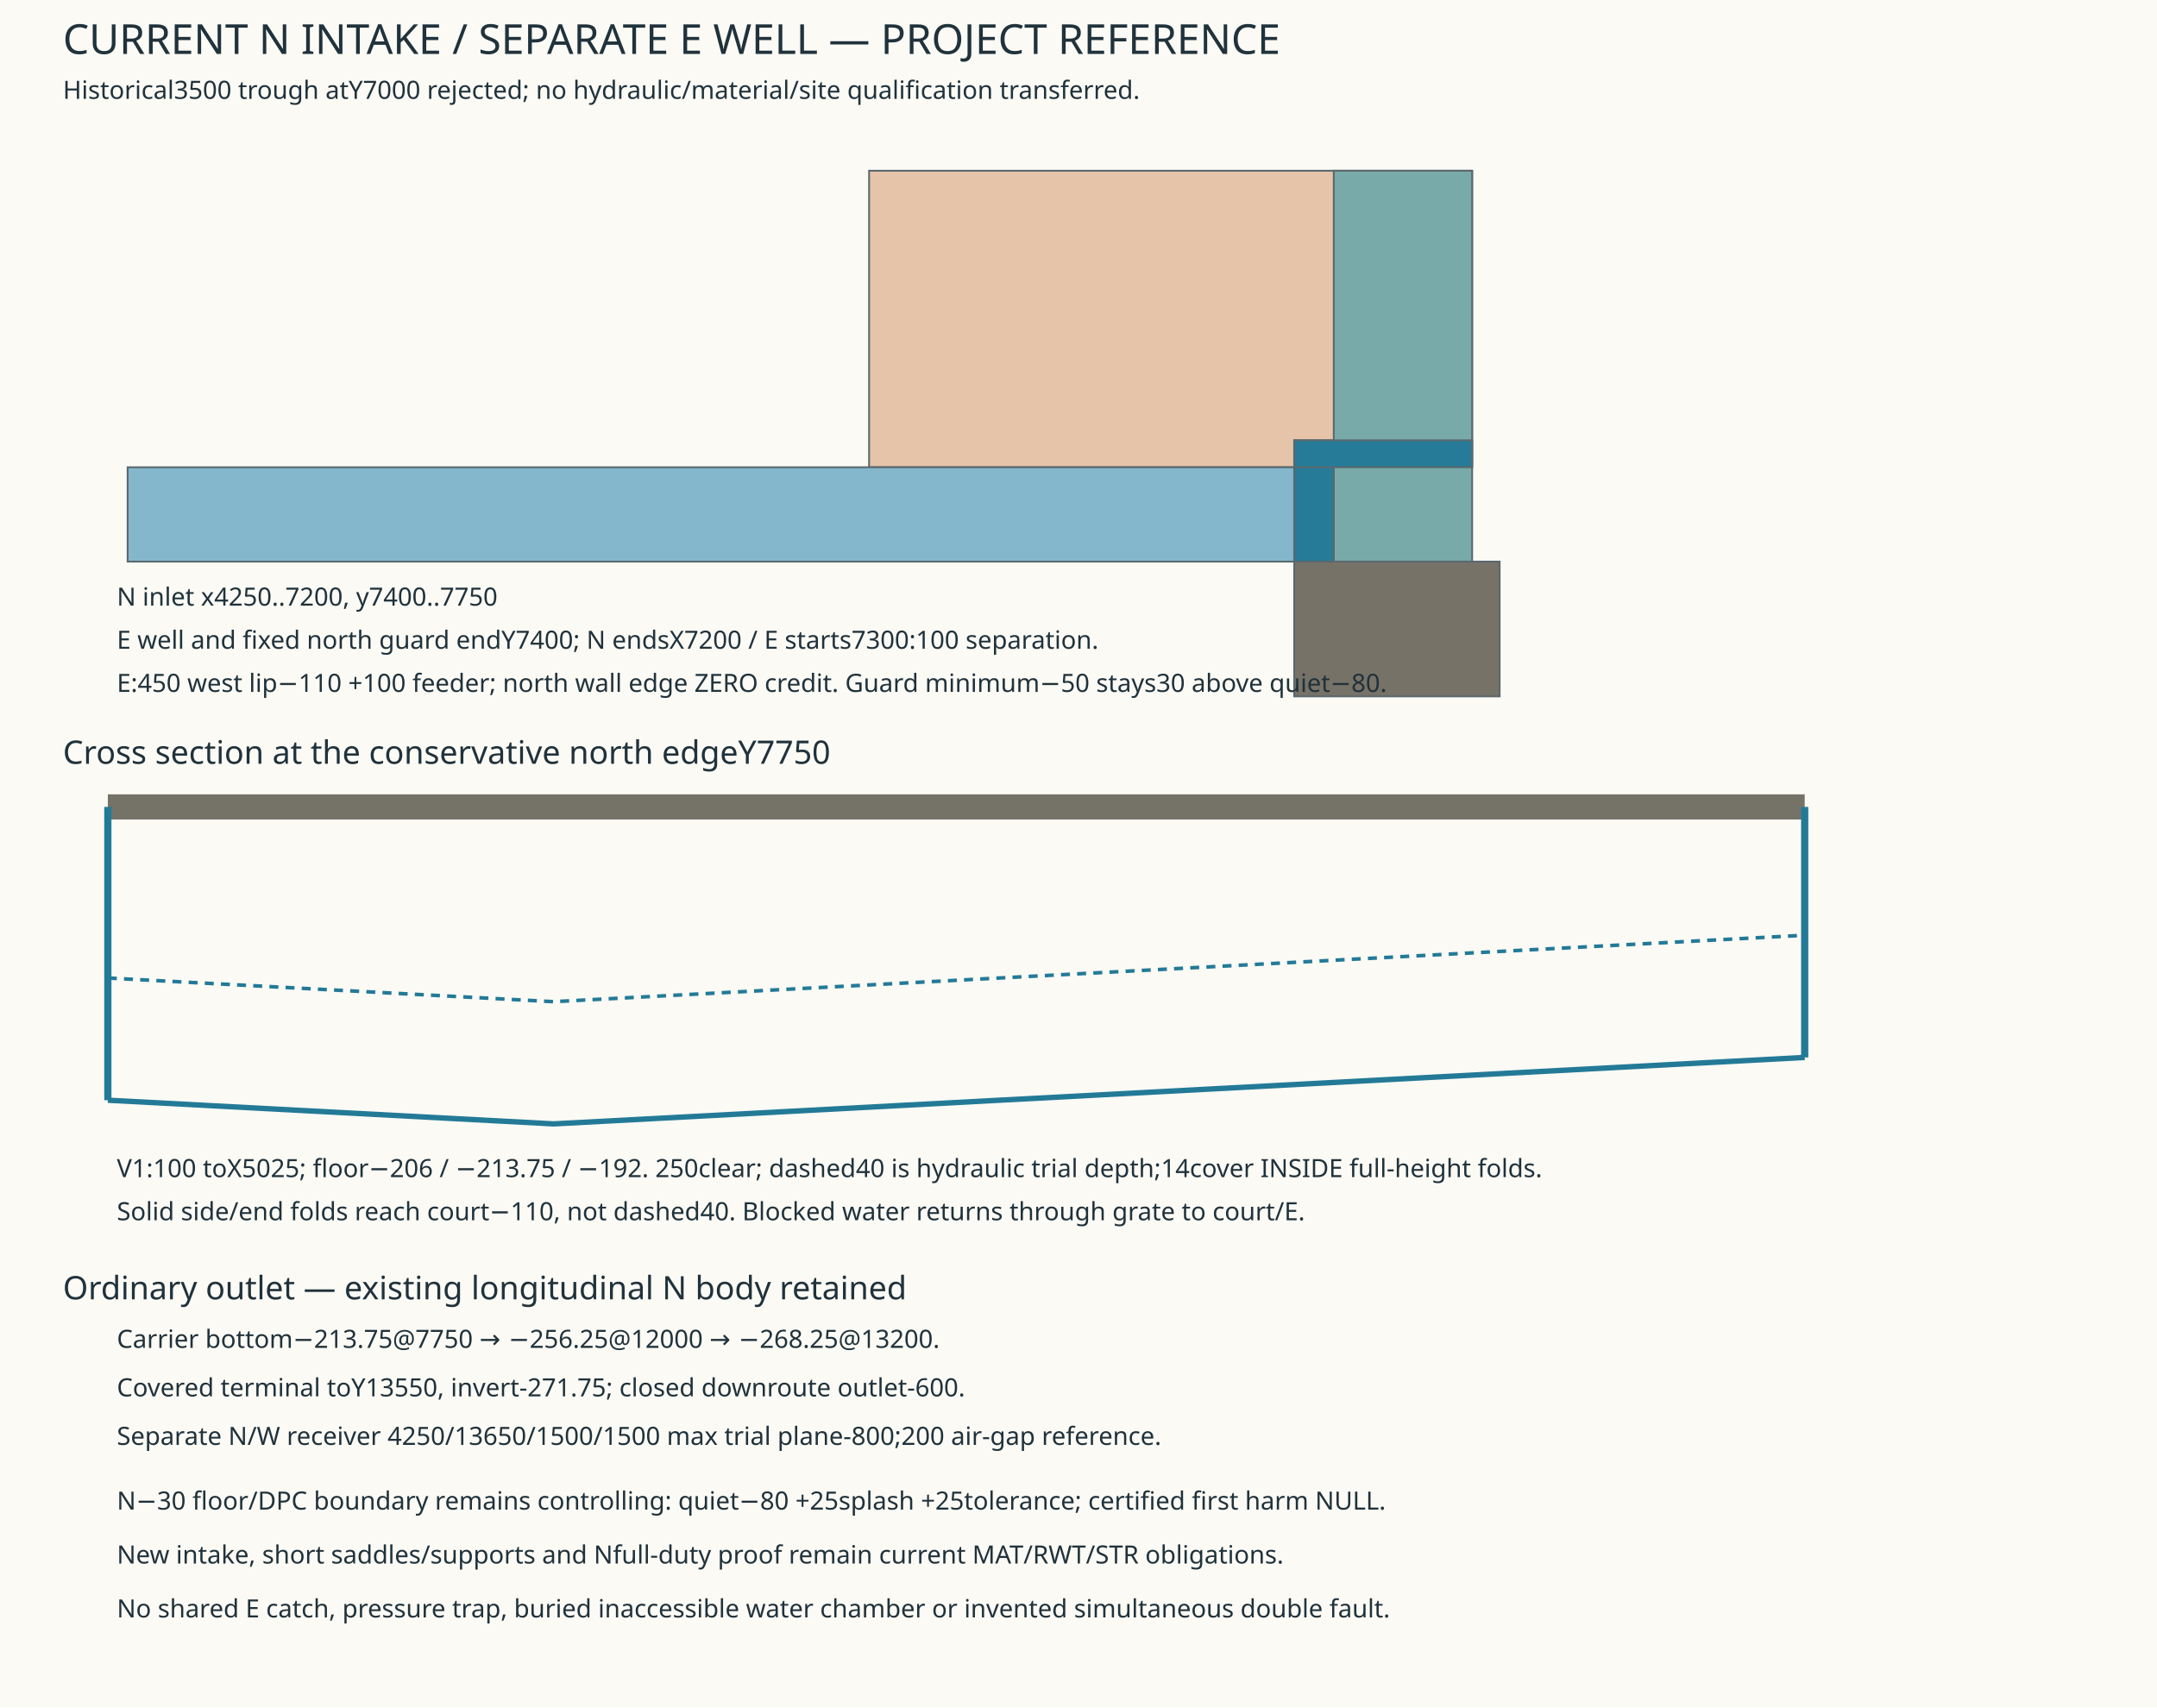
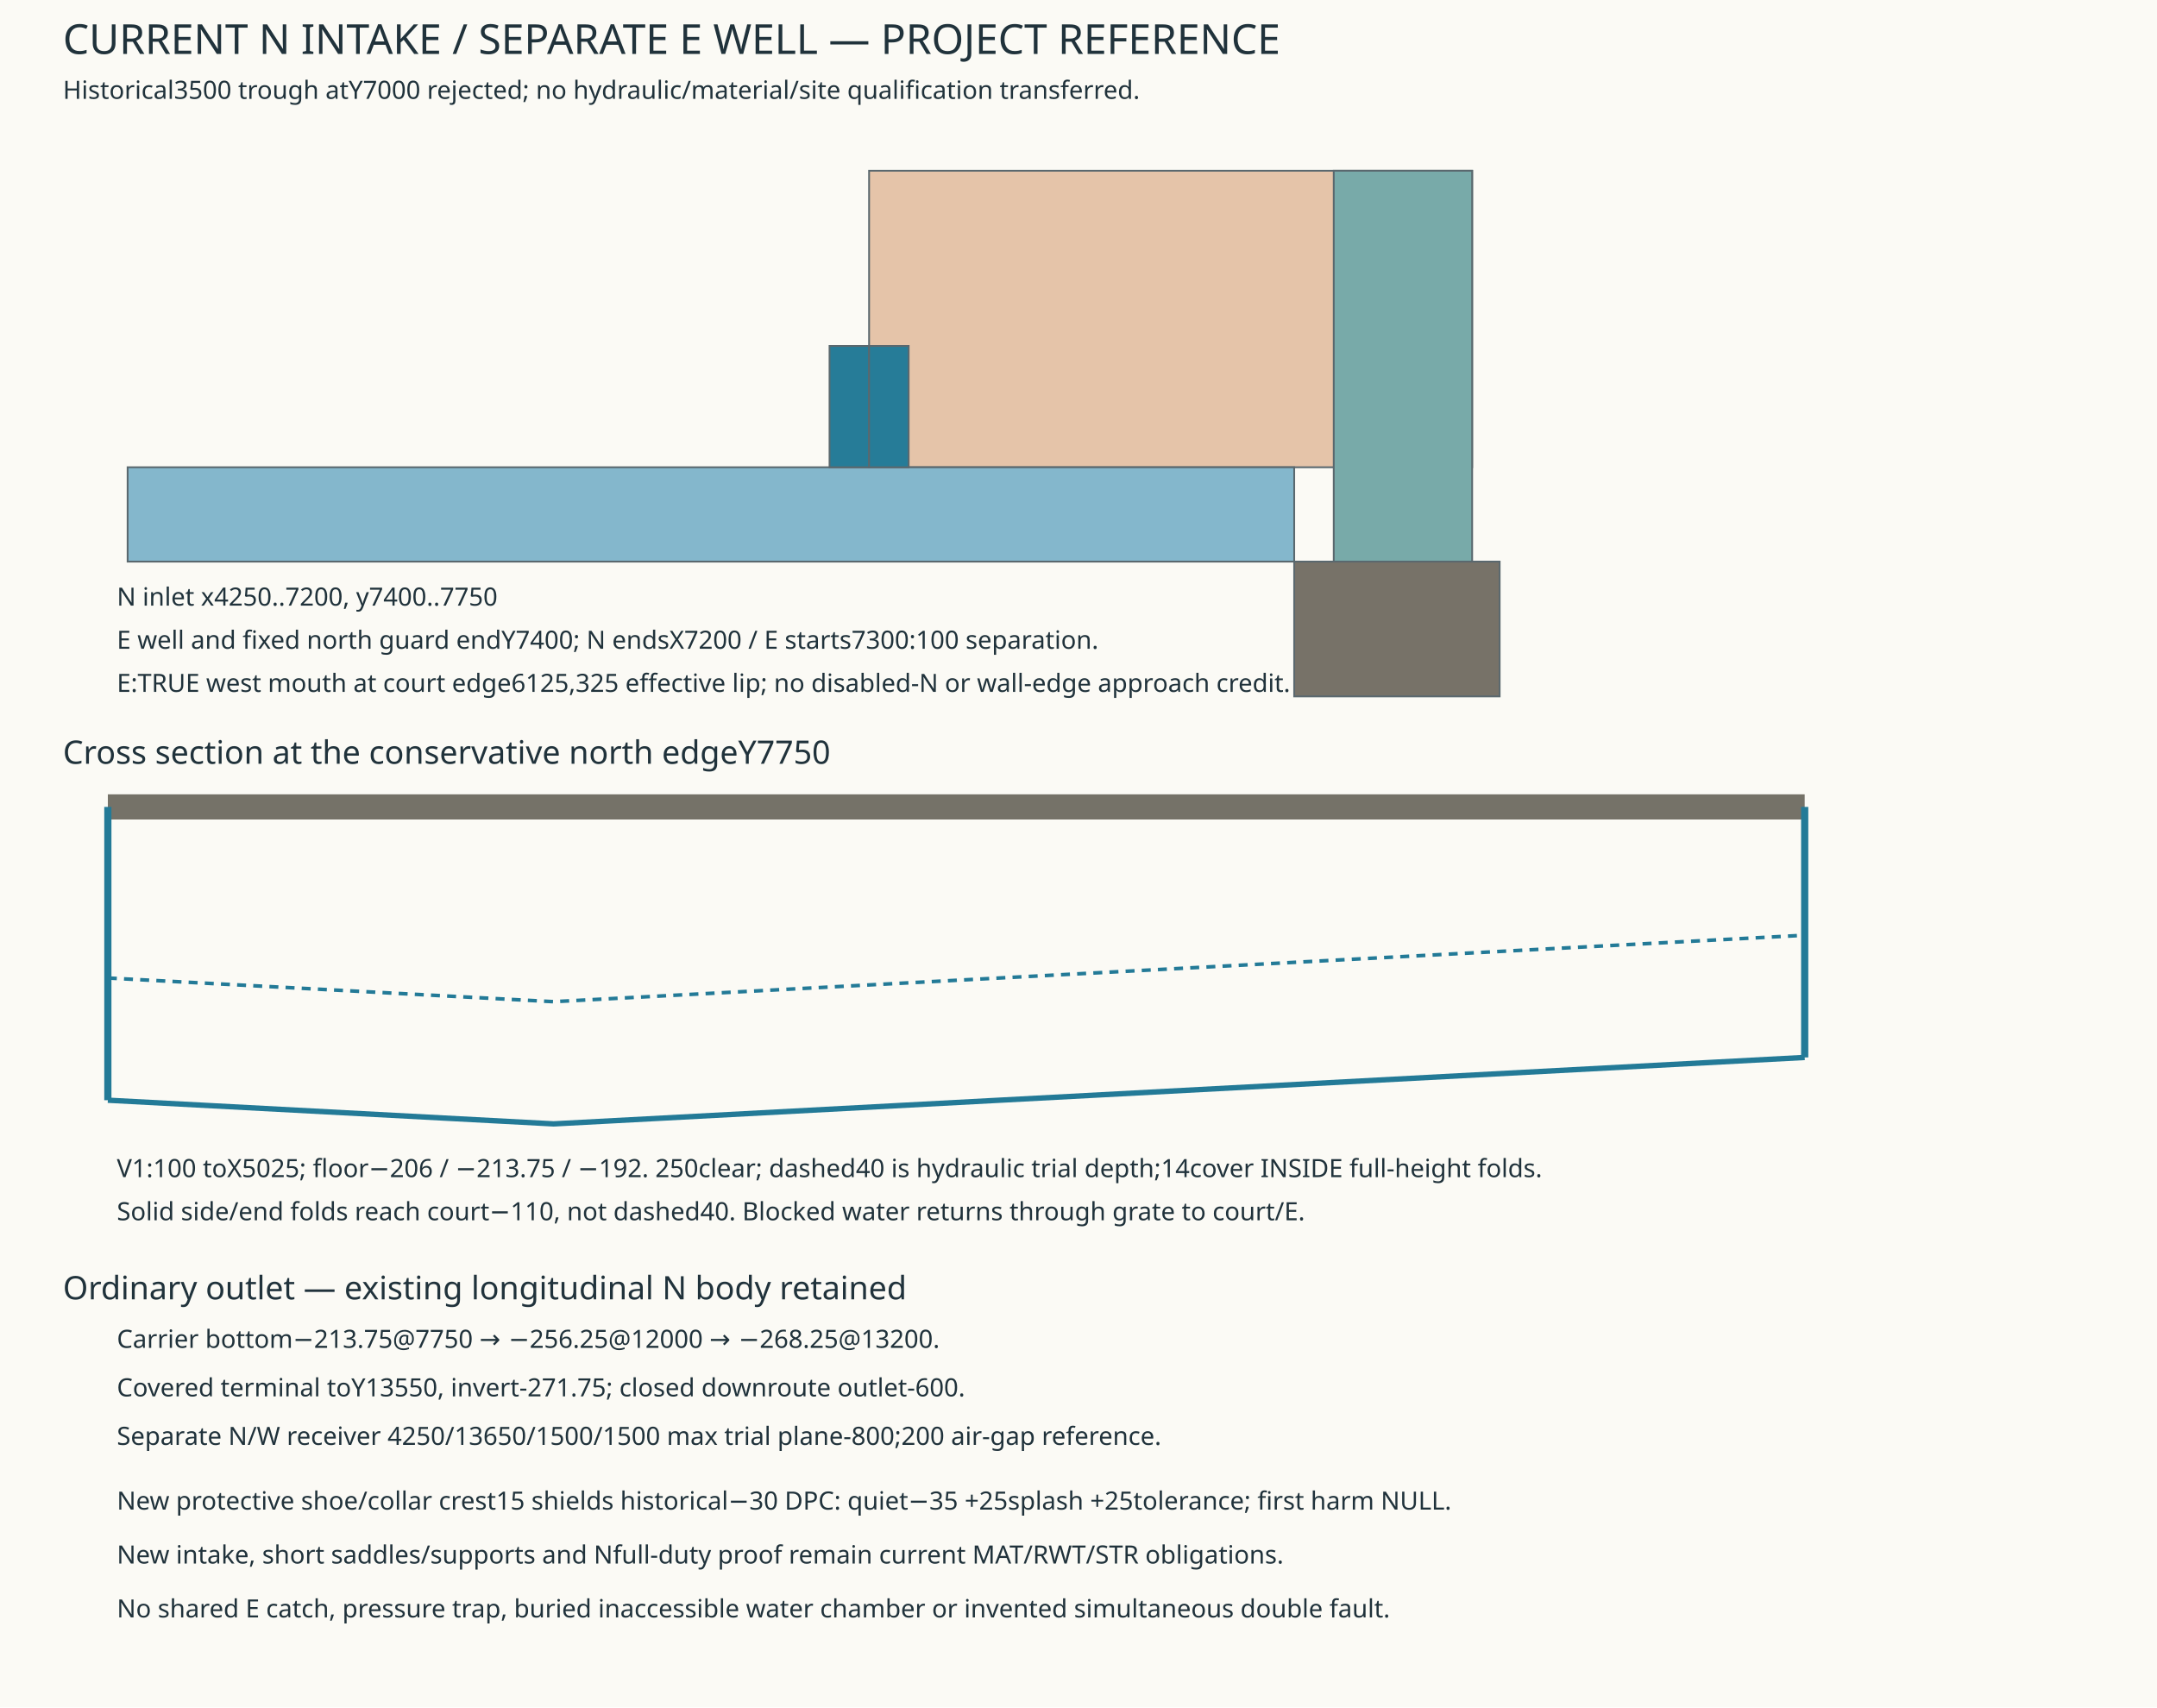
<svg xmlns="http://www.w3.org/2000/svg" width="1200" height="950" viewBox="0 0 1200 950">
  <rect width="100%" height="100%" fill="#fbfaf5" />
  <text x="35" y="30" font-family="sans-serif" font-size="23" fill="#20323b">CURRENT N INTAKE / SEPARATE E WELL — PROJECT REFERENCE</text>
  <text x="35" y="55" font-family="sans-serif" font-size="14" fill="#20323b">Historical3500 trough atY7000 rejected; no hydraulic/material/site qualification transferred.</text>
  <rect x="483.5" y="95" width="335.5" height="165" fill="#e5c4a9" stroke="#5a686e" />
  <rect x="71" y="260" width="649" height="52.5" fill="#84b7cc" stroke="#5a686e" />
  <rect x="742" y="95" width="77" height="217.5" fill="#78aaa9" stroke="#5a686e" />
-   <rect x="720" y="245" width="22" height="67.5" fill="#267c98" stroke="#5a686e" />
-   <rect x="720" y="245" width="99" height="15" fill="#267c98" stroke="#5a686e" />
+   <rect x="461.5" y="192.5" width="22" height="67.5" fill="#267c98" stroke="#5a686e" />
+   <rect x="483.5" y="192.5" width="22" height="67.5" fill="#267c98" stroke="#5a686e" />
  <rect x="720" y="312.5" width="114.29" height="75" fill="#777268" stroke="#5a686e" />
  <text x="65" y="337" font-family="sans-serif" font-size="14" fill="#20323b">N inlet x4250..7200, y7400..7750</text>
  <text x="65" y="361" font-family="sans-serif" font-size="14" fill="#20323b">E well and fixed north guard endY7400; N endsX7200 / E starts7300:100 separation.</text>
-   <text x="65" y="385" font-family="sans-serif" font-size="14" fill="#20323b">E:450 west lip−110 +100 feeder; north wall edge ZERO credit. Guard minimum−50 stays30 above quiet−80.</text>
+   <text x="65" y="385" font-family="sans-serif" font-size="14" fill="#20323b">E:TRUE west mouth at court edge6125,325 effective lip; no disabled-N or wall-edge approach credit.</text>
  <text x="35" y="425" font-family="sans-serif" font-size="18" fill="#20323b">Cross section at the conservative north edgeY7750</text>
  <path d="M60,449 H1004" stroke="#757268" stroke-width="14" fill="none" />
  <polyline points="60,612.2 308,625.375 1004,588.4" stroke="#237a97" stroke-width="3" fill="none" />
  <polyline points="60,544.2 308,557.375 1004,520.4" stroke="#237a97" stroke-width="2" stroke-dasharray="5 4" fill="none" />
  <path d="M60,612.2 V449" stroke="#237a97" stroke-width="4" fill="none" />
  <path d="M1004,588.4 V449" stroke="#237a97" stroke-width="4" fill="none" />
  <text x="65" y="655" font-family="sans-serif" font-size="14" fill="#20323b">V1:100 toX5025; floor−206 / −213.75 / −192. 250clear; dashed40 is hydraulic trial depth;14cover INSIDE full-height folds.</text>
  <text x="65" y="679" font-family="sans-serif" font-size="14" fill="#20323b">Solid side/end folds reach court−110, not dashed40. Blocked water returns through grate to court/E.</text>
  <text x="35" y="723" font-family="sans-serif" font-size="18" fill="#20323b">Ordinary outlet — existing longitudinal N body retained</text>
  <text x="65" y="750" font-family="sans-serif" font-size="14" fill="#20323b">Carrier bottom−213.75@7750 → −256.25@12000 → −268.25@13200.</text>
  <text x="65" y="777" font-family="sans-serif" font-size="14" fill="#20323b">Covered terminal toY13550, invert-271.75; closed downroute outlet-600.</text>
  <text x="65" y="804" font-family="sans-serif" font-size="14" fill="#20323b">Separate N/W receiver 4250/13650/1500/1500 max trial plane-800;200 air-gap reference.</text>
-   <text x="65" y="840" font-family="sans-serif" font-size="14" fill="#20323b">N−30 floor/DPC boundary remains controlling: quiet−80 +25splash +25tolerance; certified first harm NULL.</text>
+   <text x="65" y="840" font-family="sans-serif" font-size="14" fill="#20323b">New protective shoe/collar crest15 shields historical−30 DPC: quiet−35 +25splash +25tolerance; first harm NULL.</text>
  <text x="65" y="870" font-family="sans-serif" font-size="14" fill="#20323b">New intake, short saddles/supports and Nfull-duty proof remain current MAT/RWT/STR obligations.</text>
  <text x="65" y="900" font-family="sans-serif" font-size="14" fill="#20323b">No shared E catch, pressure trap, buried inaccessible water chamber or invented simultaneous double fault.</text>
</svg>
